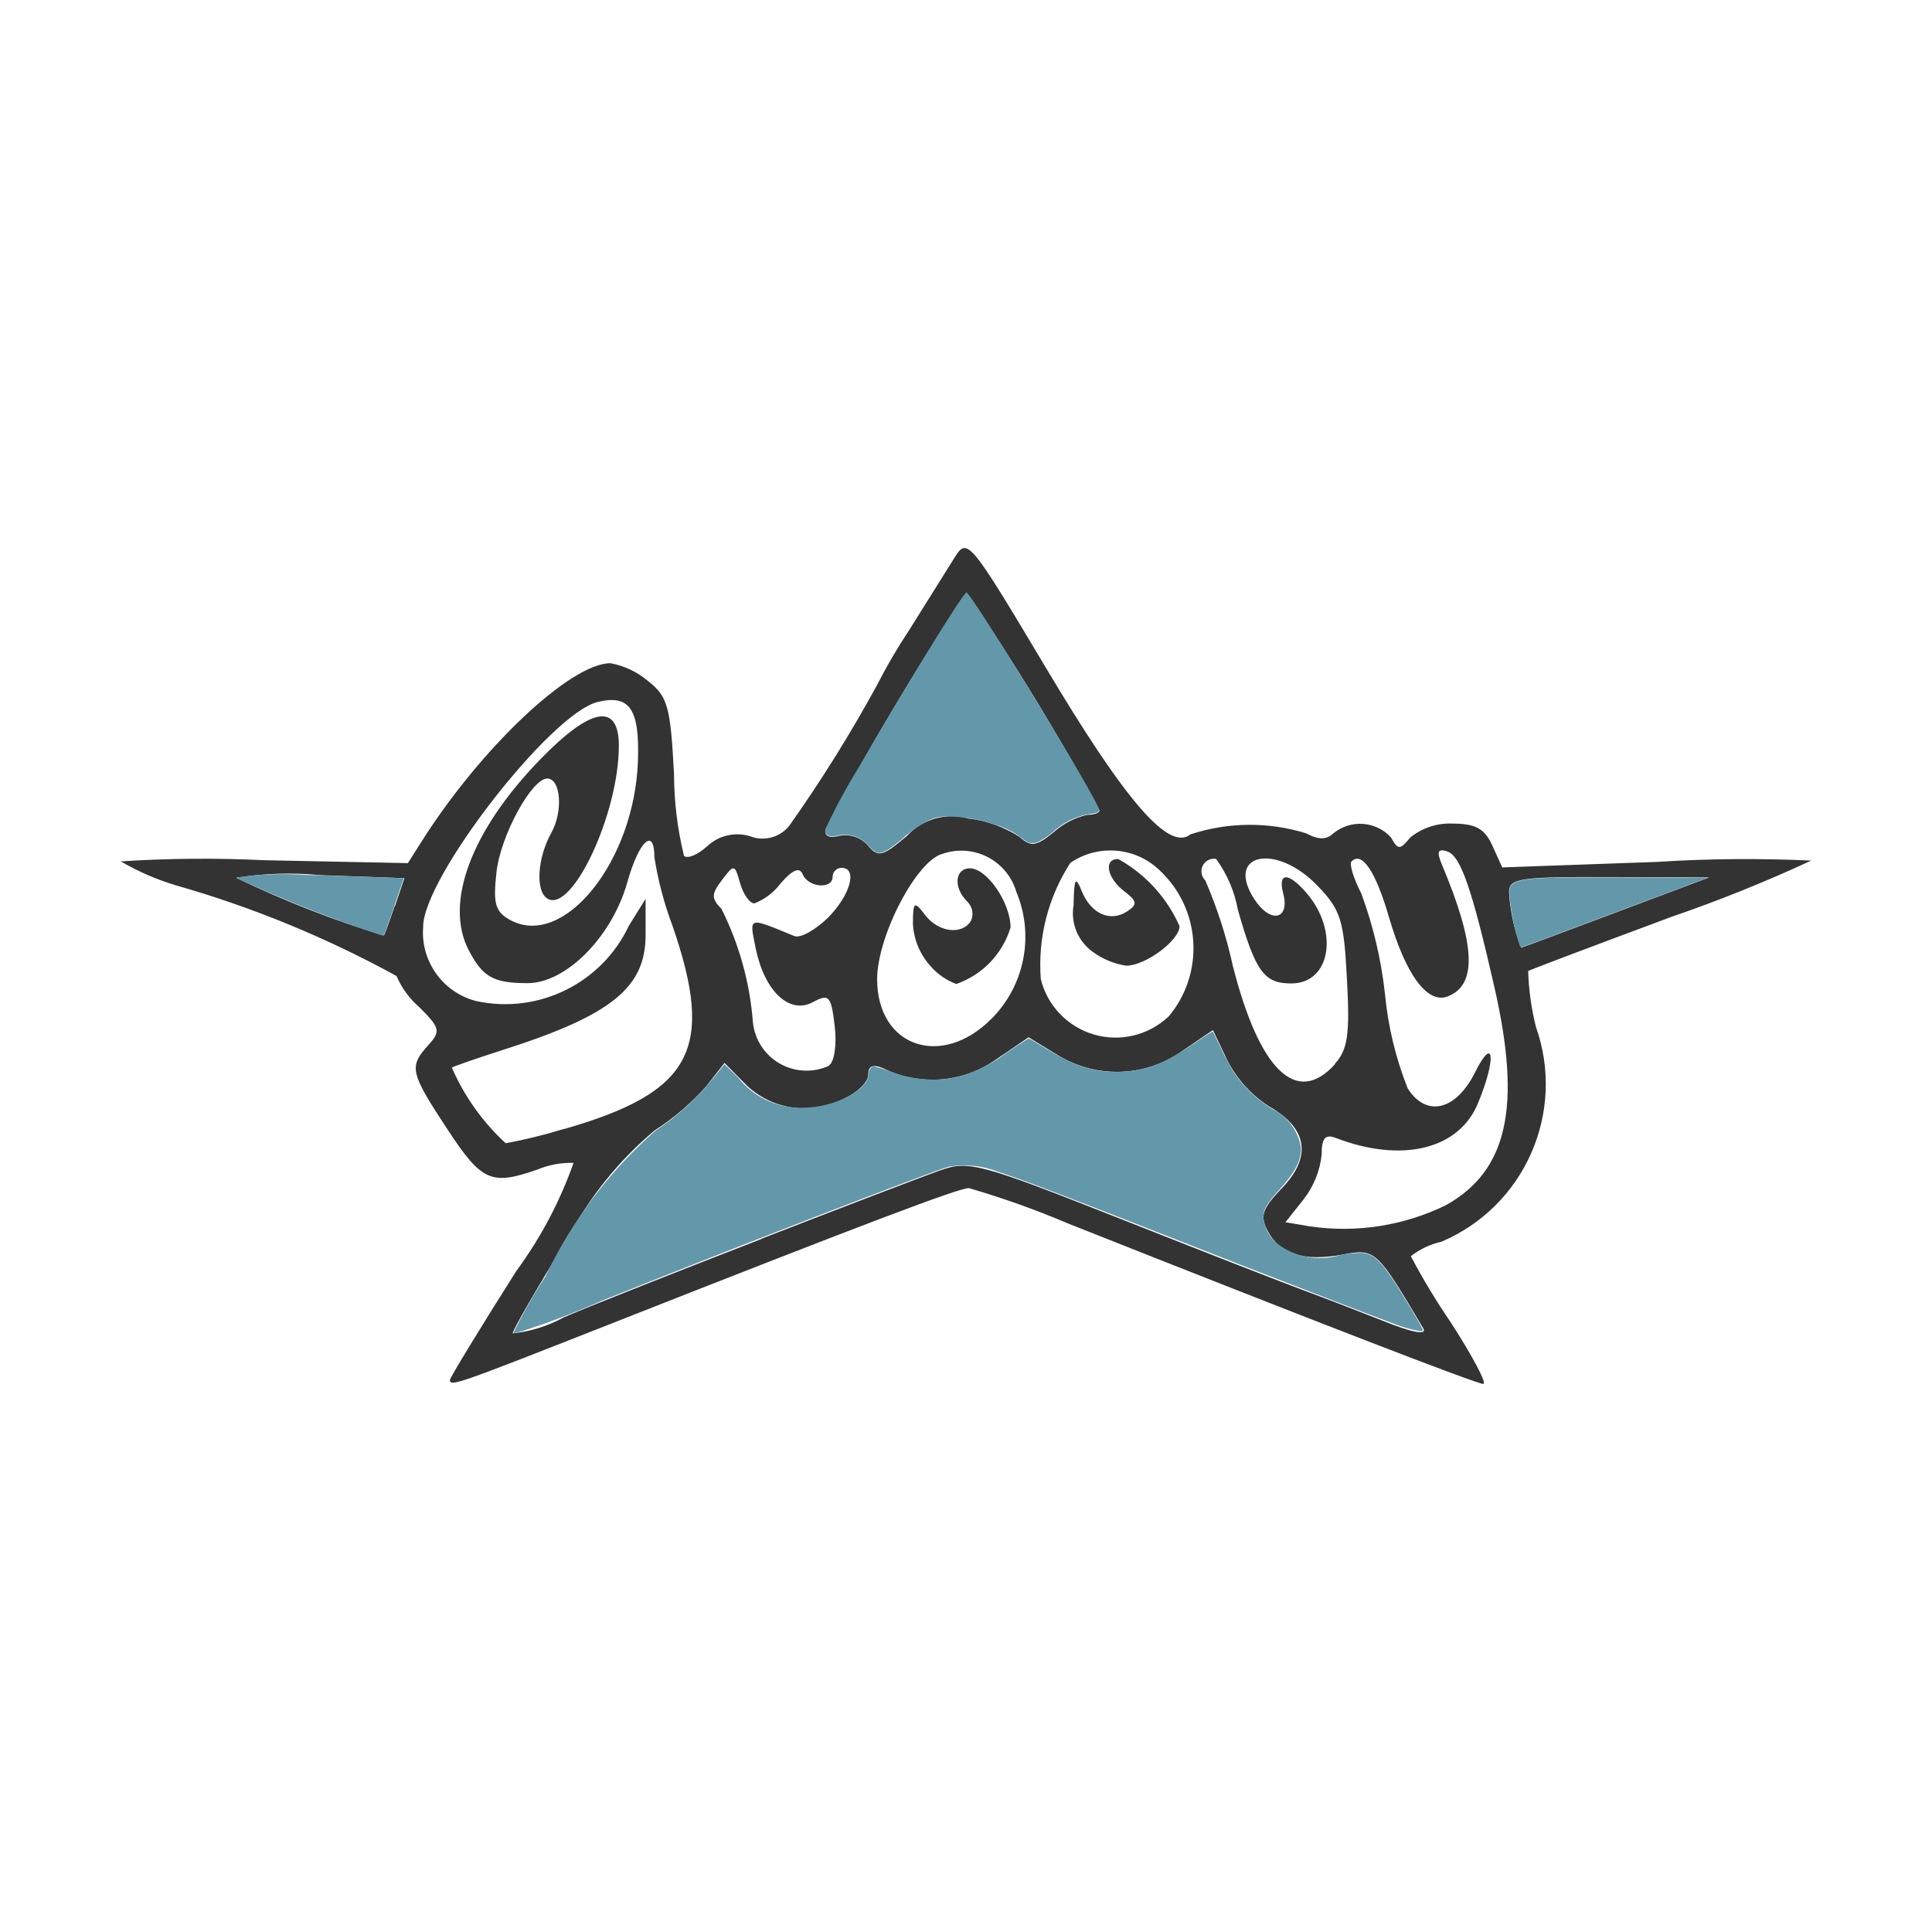
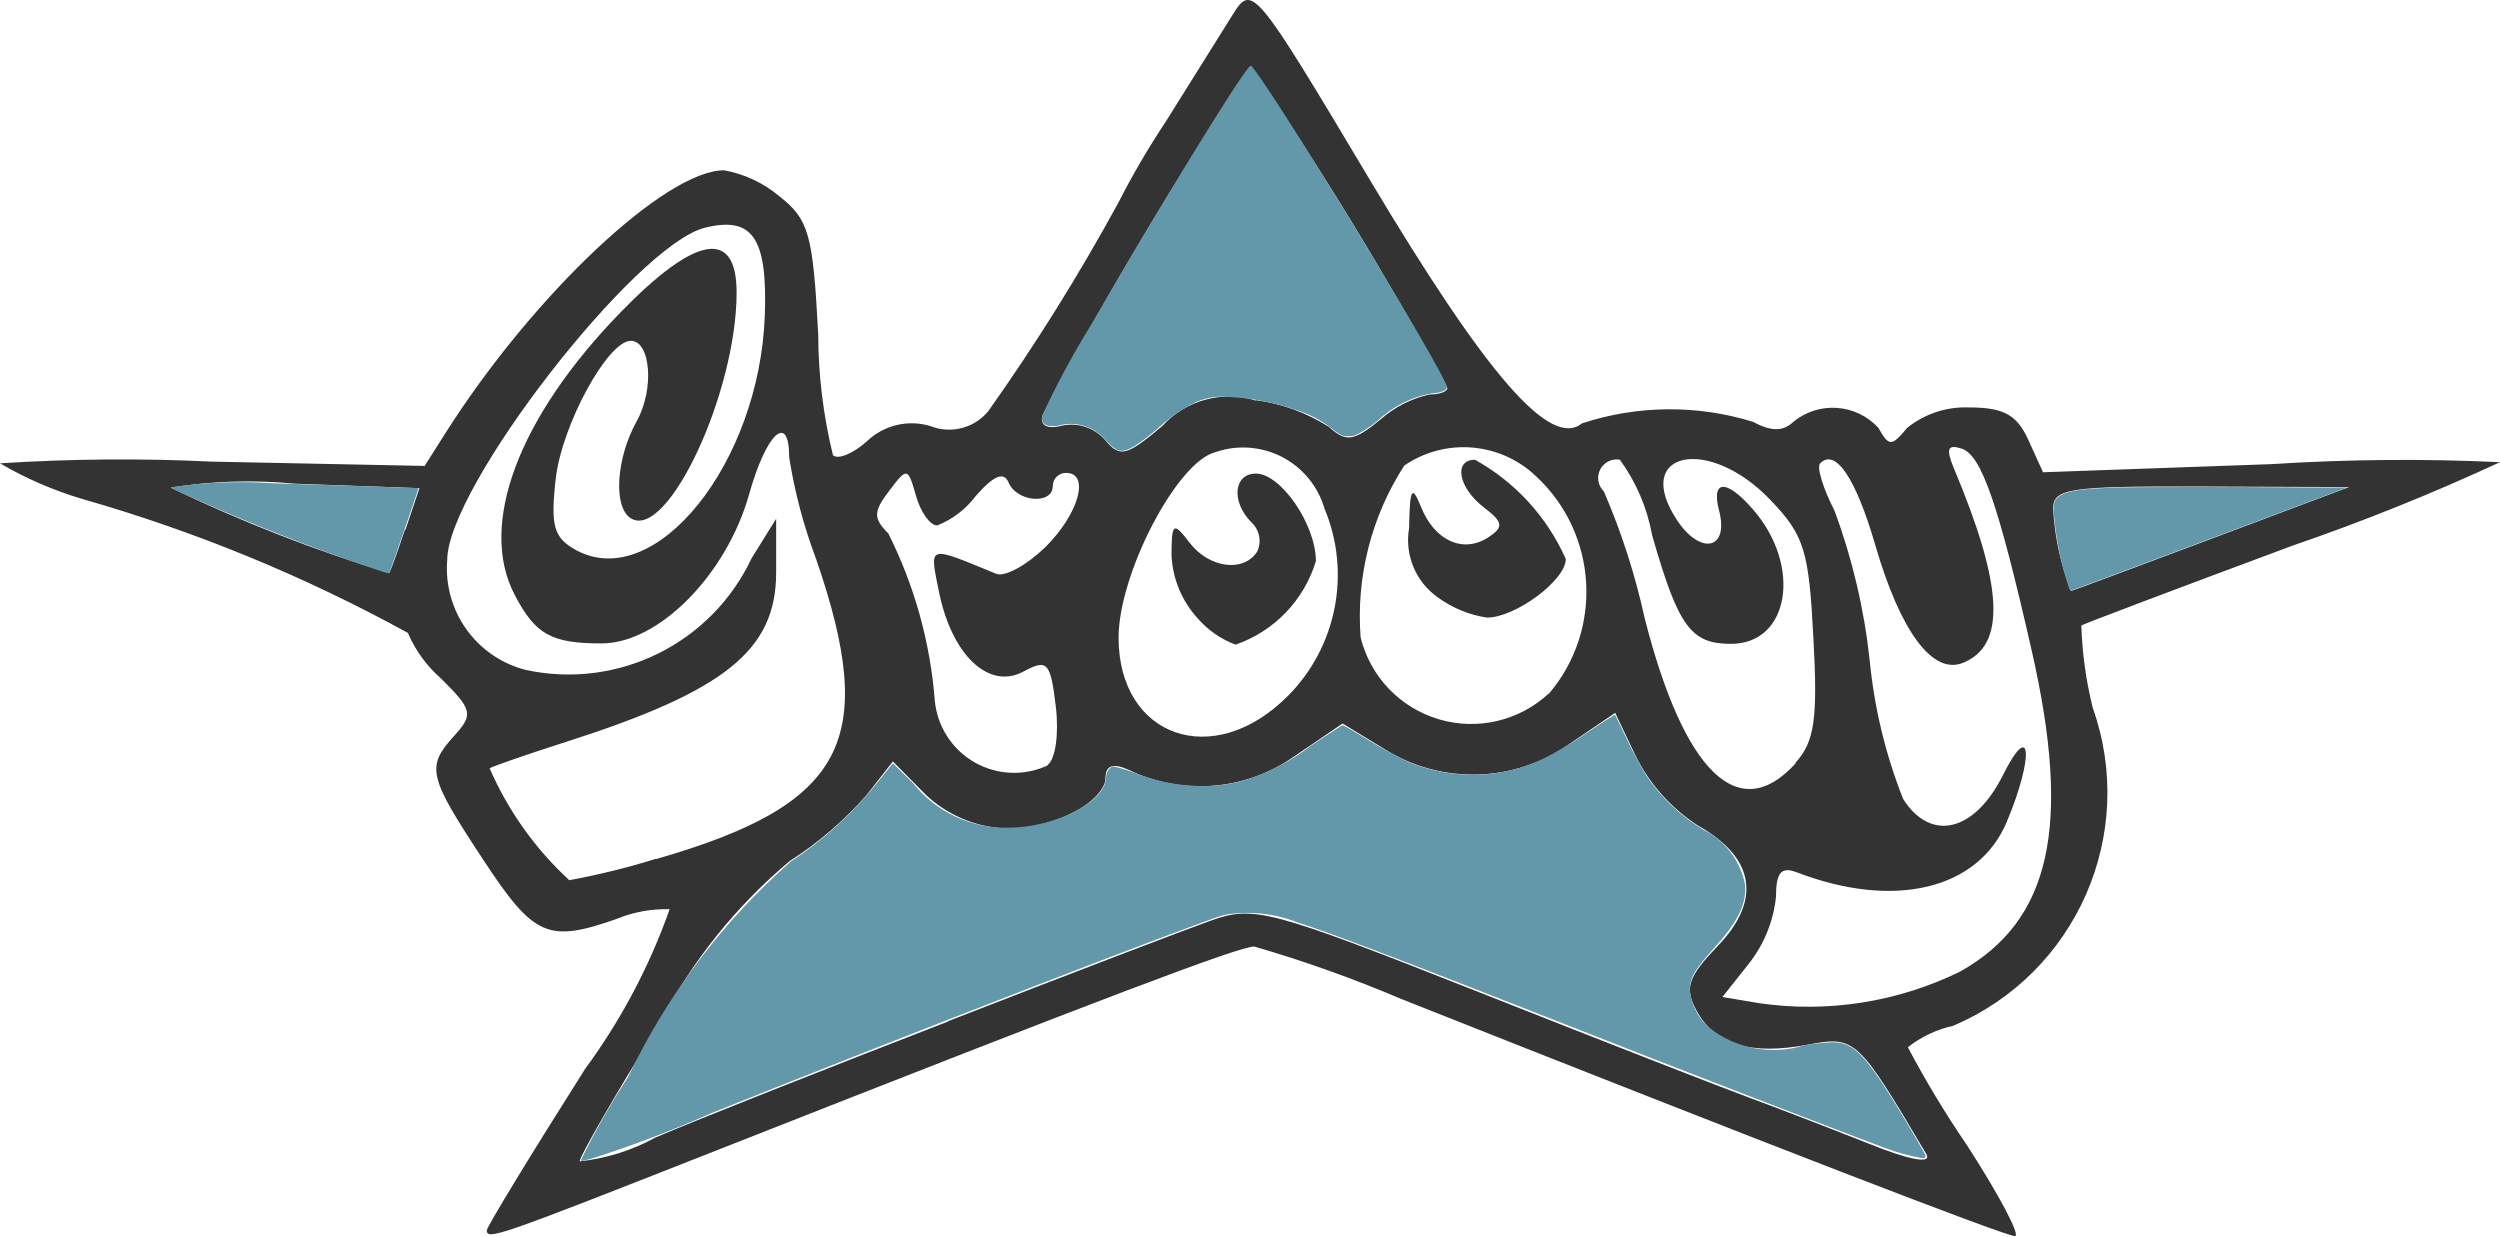
- <svg xmlns="http://www.w3.org/2000/svg" width="800px" height="800px" viewBox="0 0 32 32">
-   <path d="M7.453,22.855c0-.037.494-.849,1.1-1.805A6.891,6.891,0,0,0,9.5,19.261a1.454,1.454,0,0,0-.6.111c-.764.266-.92.2-1.491-.67-.617-.937-.639-1.034-.317-1.389.21-.232.2-.286-.147-.631a1.422,1.422,0,0,1-.377-.516,17.664,17.664,0,0,0-3.647-1.5A4.173,4.173,0,0,1,2,14.267a21.111,21.111,0,0,1,2.378-.019l2.378.048.232-.366c.981-1.547,2.463-2.945,3.122-2.945a1.333,1.333,0,0,1,.619.291c.331.26.376.422.435,1.545a5.759,5.759,0,0,0,.165,1.354c.055.055.228-.017.385-.159a.723.723,0,0,1,.71-.165.567.567,0,0,0,.646-.17,23.472,23.472,0,0,0,1.455-2.332,9.3,9.3,0,0,1,.534-.913l.751-1.2c.213-.34.246-.3,1.524,1.842,1.32,2.212,2.03,3.028,2.385,2.741a3.154,3.154,0,0,1,1.914-.017c.207.111.338.109.453,0a.694.694,0,0,1,.953.069c.117.209.147.209.32,0a1.037,1.037,0,0,1,.692-.23c.389,0,.538.081.666.363l.165.363,2.558-.091A23.245,23.245,0,0,1,30,14.254a24.182,24.182,0,0,1-2.321.934c-1.277.475-2.342.877-2.368.895a4.39,4.39,0,0,0,.128.923,2.837,2.837,0,0,1-1.565,3.561,1.262,1.262,0,0,0-.506.24,11.264,11.264,0,0,0,.66,1.094c.363.561.606,1.021.539,1.021-.109,0-2.757-1.023-6.876-2.657a14.6,14.6,0,0,0-1.643-.586c-.171,0-1.649.56-5.984,2.268-2.514.99-2.612,1.025-2.612.907Zm5.158-2.337c1.337-.52,2.664-1.027,2.947-1.128.488-.174.651-.13,3.021.806,1.378.545,2.737,1.075,3.021,1.179s.868.329,1.3.5c.491.2.742.243.674.127-.77-1.3-.793-1.324-1.327-1.224-.644.121-1.043,0-1.249-.387-.133-.249-.093-.371.24-.717.495-.516.417-.991-.221-1.35a1.992,1.992,0,0,1-.686-.756l-.241-.506-.517.351a1.866,1.866,0,0,1-2.059.059l-.477-.291-.554.377a1.831,1.831,0,0,1-1.844.141c-.179-.079-.258-.048-.258.1,0,.117-.169.29-.375.384a1.4,1.4,0,0,1-1.633-.2L12,17.606l-.3.383a4.042,4.042,0,0,1-.853.731,5.944,5.944,0,0,0-1.455,1.811c-.5.8-.9,1.5-.9,1.554a2.252,2.252,0,0,0,.847-.266c.466-.2,1.942-.782,3.279-1.3Zm11.343-.559c1.015-.57,1.25-1.625.8-3.6-.375-1.646-.562-2.185-.784-2.257-.154-.05-.177,0-.091.21.562,1.334.593,2,.1,2.192-.337.129-.695-.355-.976-1.322-.218-.749-.445-1.087-.617-.915-.041.041.031.279.16.529a6.987,6.987,0,0,1,.394,1.672,5.719,5.719,0,0,0,.375,1.558c.309.487.8.37,1.118-.267s.35-.21.044.521c-.317.76-1.26.987-2.352.568-.175-.067-.234,0-.234.275a1.453,1.453,0,0,1-.3.743l-.3.378.408.069A3.856,3.856,0,0,0,23.954,19.959ZM9.346,18.7c2.118-.609,2.5-1.319,1.793-3.365a5.764,5.764,0,0,1-.3-1.135c0-.509-.256-.274-.448.411-.254.906-1.016,1.676-1.657,1.673-.557,0-.738-.1-.968-.541-.413-.784.037-1.987,1.184-3.167.84-.865,1.3-.943,1.3-.222,0,1.125-.776,2.781-1.184,2.529-.2-.123-.167-.669.065-1.088.2-.356.157-.9-.066-.9-.259,0-.773.944-.841,1.546-.06.532-.022.661.231.8.888.475,2.052-.976,2.111-2.632.031-.87-.138-1.114-.674-.98-.781.2-2.883,2.909-2.883,3.72a1.173,1.173,0,0,0,.88,1.232,2.266,2.266,0,0,0,2.529-1.251l.275-.442v.6c0,.87-.567,1.328-2.357,1.9-.446.143-.829.276-.852.295a3.723,3.723,0,0,0,.892,1.253,8.436,8.436,0,0,0,.969-.239Zm12.764-1.08c.213-.235.25-.49.2-1.393-.05-.982-.1-1.155-.486-1.554-.691-.721-1.544-.537-1.045.225.265.405.589.336.475-.1-.091-.348.079-.358.375-.02.556.633.416,1.511-.242,1.511-.45,0-.59-.193-.883-1.216a2.062,2.062,0,0,0-.362-.847.208.208,0,0,0-.179.355A7.764,7.764,0,0,1,20.42,16c.441,1.734,1.057,2.327,1.69,1.628Zm-8.38.028c.091-.061.132-.349.095-.658-.06-.5-.094-.535-.364-.39-.387.207-.8-.185-.944-.891-.107-.535-.14-.525.64-.205.1.04.346-.1.553-.3.377-.377.5-.83.228-.83a.148.148,0,0,0-.147.147c0,.212-.4.182-.494-.037-.053-.128-.166-.082-.367.147a1,1,0,0,1-.434.332c-.079,0-.185-.149-.237-.332-.09-.32-.1-.322-.3-.056-.178.233-.18.307-.01.477a5.055,5.055,0,0,1,.521,1.874.892.892,0,0,0,1.267.723Zm2.688-.769a1.925,1.925,0,0,0,.416-2.106.949.949,0,0,0-1.222-.631c-.429.108-1.082,1.358-1.084,2.075,0,1.118,1.06,1.491,1.89.661ZM15.411,16a1.124,1.124,0,0,1-.29-.7c0-.368.022-.382.2-.147.22.29.611.34.761.1a.283.283,0,0,0-.065-.324c-.232-.232-.2-.547.049-.547.28,0,.672.571.672.98a1.427,1.427,0,0,1-.9.936A1.052,1.052,0,0,1,15.411,16Zm3.937.847a1.764,1.764,0,0,0-.141-2.432,1.175,1.175,0,0,0-1.479-.123,3.109,3.109,0,0,0-.489,1.926A1.276,1.276,0,0,0,19.348,16.843ZM18.1,15.766a.785.785,0,0,1-.318-.774c.008-.45.031-.49.135-.233.153.378.473.52.753.336.174-.114.166-.169-.05-.334-.288-.221-.344-.534-.1-.534a2.37,2.37,0,0,1,1.017,1.112c0,.237-.564.656-.884.656A1.258,1.258,0,0,1,18.1,15.766Zm8.662-.652,1.547-.581-1.658-.006c-1.484-.005-1.658.021-1.656.252a3,3,0,0,0,.2.918c.011,0,.716-.264,1.567-.583Zm-20.222-.1.158-.469L5.3,14.495a5.409,5.409,0,0,0-1.389.044,17.027,17.027,0,0,0,2.447.956C6.371,15.486,6.448,15.269,6.535,15.011Zm9.526-1.454a2.01,2.01,0,0,1,.819.3c.192.173.276.161.573-.081a1.236,1.236,0,0,1,.553-.283c.113,0,.2-.033.2-.072a41.654,41.654,0,0,0-2.2-3.607,43.984,43.984,0,0,0-2.337,3.918c-.028.112.06.153.231.108a.5.5,0,0,1,.468.158c.17.205.24.189.644-.151a1.013,1.013,0,0,1,1.048-.286Z" style="fill:#333" />
-   <path d="M14.5,14.109a.5.5,0,0,1-.115-.1.511.511,0,0,0-.49-.174.335.335,0,0,1-.15.012c-.065-.013-.089-.052-.07-.12a9.59,9.59,0,0,1,.548-1.016c.711-1.235,1.666-2.792,1.772-2.887.012-.011.012-.011.024,0,.063.056.432.626.937,1.444.682,1.107,1.25,2.081,1.25,2.145,0,.039-.06.063-.186.073a1.193,1.193,0,0,0-.587.3,1.243,1.243,0,0,1-.226.153.166.166,0,0,1-.1.024.15.15,0,0,1-.1-.021.684.684,0,0,1-.1-.071,1.215,1.215,0,0,0-.414-.208,2.631,2.631,0,0,0-.738-.139.712.712,0,0,0-.4.077,1.932,1.932,0,0,0-.416.3c-.257.21-.348.254-.441.211Z" style="fill:#6398aa" />
-   <path d="M6.252,15.47a22.778,22.778,0,0,1-2.3-.909c-.031-.019-.034-.022-.025-.028a5.357,5.357,0,0,1,1.14-.042c.23.006,1.619.052,1.621.054s-.3.88-.321.93C6.357,15.5,6.337,15.5,6.252,15.47Z" style="fill:#6398aa" />
-   <path d="M25.177,15.679A3.659,3.659,0,0,1,25,14.794c0-.079.009-.111.044-.143.081-.075.245-.1.7-.114.228-.006,1.281-.007,2.025,0l.521,0-1.255.47c-1.144.429-1.81.677-1.834.683-.006,0-.012,0-.018-.014h0Z" style="fill:#6398aa" />
-   <path d="M8.506,22.072a8.284,8.284,0,0,1,.527-.929,7.528,7.528,0,0,1,1.827-2.419,4.138,4.138,0,0,0,.969-.886L12,17.627l.225.221a1.325,1.325,0,0,0,1.062.5c.526,0,1.1-.291,1.1-.562,0-.061.044-.124.086-.124a1.609,1.609,0,0,1,.226.069,2.089,2.089,0,0,0,.666.147,1.628,1.628,0,0,0,.609-.073,2.357,2.357,0,0,0,.711-.378c.187-.125.347-.227.354-.227s.143.078.3.174a4.62,4.62,0,0,0,.422.231,1.854,1.854,0,0,0,1.549-.04,5.023,5.023,0,0,0,.467-.283c.168-.113.307-.2.31-.2s.066.133.141.289a4.224,4.224,0,0,0,.209.39,2.014,2.014,0,0,0,.642.61.873.873,0,0,1,.466.616c.017.218-.078.411-.352.715-.214.237-.268.33-.267.462a.643.643,0,0,0,.213.421,1.163,1.163,0,0,0,1.069.2,2.6,2.6,0,0,1,.316-.034c.2,0,.315.1.542.435.157.235.5.81.5.838s-.016.025-.039.025a2.269,2.269,0,0,1-.407-.111c-.2-.071-2.612-1-3.408-1.317-2.128-.837-2.828-1.1-3.171-1.209a1.538,1.538,0,0,0-.827-.088c-.254.066-3.726,1.408-5.751,2.223a13.565,13.565,0,0,1-1.312.5c-.149.041-.143.04-.143.015Z" style="fill:#6398aa" />
+ <svg xmlns="http://www.w3.org/2000/svg" width="700" height="346.112" viewBox="0 0 28 13.844" version="1.1" id="svg5">
+   <defs id="defs5" />
+   <path d="m 5.453,13.777 c 0,-0.037 0.494,-0.849 1.1,-1.805 a 6.891,6.891 0 0 0 0.947,-1.789 1.454,1.454 0 0 0 -0.6,0.111 c -0.764,0.266 -0.92,0.2 -1.491,-0.67 -0.617,-0.937 -0.639,-1.034 -0.317,-1.389 0.21,-0.232 0.2,-0.286 -0.147,-0.631 a 1.422,1.422 0 0 1 -0.377,-0.516 17.664,17.664 0 0 0 -3.647,-1.5 A 4.173,4.173 0 0 1 0,5.189 a 21.111,21.111 0 0 1 2.378,-0.019 l 2.378,0.048 0.232,-0.366 c 0.981,-1.547 2.463,-2.945 3.122,-2.945 a 1.333,1.333 0 0 1 0.619,0.291 c 0.331,0.26 0.376,0.422 0.435,1.545 a 5.759,5.759 0 0 0 0.165,1.354 c 0.055,0.055 0.228,-0.017 0.385,-0.159 a 0.723,0.723 0 0 1 0.71,-0.165 0.567,0.567 0 0 0 0.646,-0.17 23.472,23.472 0 0 0 1.455,-2.332 9.3,9.3 0 0 1 0.534,-0.913 L 13.81,0.158 c 0.213,-0.34 0.246,-0.3 1.524,1.842 1.32,2.212 2.03,3.028 2.385,2.741 a 3.154,3.154 0 0 1 1.914,-0.017 c 0.207,0.111 0.338,0.109 0.453,0 a 0.694,0.694 0 0 1 0.953,0.069 c 0.117,0.209 0.147,0.209 0.32,0 a 1.037,1.037 0 0 1 0.692,-0.23 c 0.389,0 0.538,0.081 0.666,0.363 l 0.165,0.363 2.558,-0.091 a 23.245,23.245 0 0 1 2.56,-0.022 24.182,24.182 0 0 1 -2.321,0.934 c -1.277,0.475 -2.342,0.877 -2.368,0.895 a 4.39,4.39 0 0 0 0.128,0.923 2.837,2.837 0 0 1 -1.565,3.561 1.262,1.262 0 0 0 -0.506,0.24 11.264,11.264 0 0 0 0.66,1.094 c 0.363,0.561 0.606,1.021 0.539,1.021 -0.109,0 -2.757,-1.023 -6.876,-2.657 a 14.6,14.6 0 0 0 -1.643,-0.586 c -0.171,0 -1.649,0.56 -5.984,2.268 -2.514,0.99 -2.612,1.025 -2.612,0.907 z m 5.158,-2.337 c 1.337,-0.52 2.664,-1.027 2.947,-1.128 0.488,-0.174 0.651,-0.13 3.021,0.806 1.378,0.545 2.737,1.075 3.021,1.179 0.284,0.104 0.868,0.329 1.3,0.5 0.491,0.2 0.742,0.243 0.674,0.127 -0.77,-1.3 -0.793,-1.324 -1.327,-1.224 -0.644,0.121 -1.043,0 -1.249,-0.387 -0.133,-0.249 -0.093,-0.371 0.24,-0.717 0.495,-0.516 0.417,-0.991 -0.221,-1.35 a 1.992,1.992 0 0 1 -0.686,-0.756 l -0.241,-0.506 -0.517,0.351 a 1.866,1.866 0 0 1 -2.059,0.059 l -0.477,-0.291 -0.554,0.377 a 1.831,1.831 0 0 1 -1.844,0.141 c -0.179,-0.079 -0.258,-0.048 -0.258,0.1 0,0.117 -0.169,0.29 -0.375,0.384 a 1.4,1.4 0 0 1 -1.633,-0.2 l -0.373,-0.377 -0.3,0.383 a 4.042,4.042 0 0 1 -0.853,0.731 5.944,5.944 0 0 0 -1.455,1.811 c -0.5,0.8 -0.9,1.5 -0.9,1.554 a 2.252,2.252 0 0 0 0.847,-0.266 c 0.466,-0.2 1.942,-0.782 3.279,-1.3 z m 11.343,-0.559 c 1.015,-0.57 1.25,-1.625 0.8,-3.6 -0.375,-1.646 -0.562,-2.185 -0.784,-2.257 -0.154,-0.05 -0.177,0 -0.091,0.21 0.562,1.334 0.593,2 0.1,2.192 -0.337,0.129 -0.695,-0.355 -0.976,-1.322 -0.218,-0.749 -0.445,-1.087 -0.617,-0.915 -0.041,0.041 0.031,0.279 0.16,0.529 a 6.987,6.987 0 0 1 0.394,1.672 5.719,5.719 0 0 0 0.375,1.558 c 0.309,0.487 0.8,0.37 1.118,-0.267 0.318,-0.637 0.35,-0.21 0.044,0.521 -0.317,0.76 -1.26,0.987 -2.352,0.568 -0.175,-0.067 -0.234,0 -0.234,0.275 a 1.453,1.453 0 0 1 -0.3,0.743 l -0.3,0.378 0.408,0.069 a 3.856,3.856 0 0 0 2.255,-0.354 z M 7.346,9.622 c 2.118,-0.609 2.5,-1.319 1.793,-3.365 a 5.764,5.764 0 0 1 -0.3,-1.135 c 0,-0.509 -0.256,-0.274 -0.448,0.411 -0.254,0.906 -1.016,1.676 -1.657,1.673 -0.557,0 -0.738,-0.1 -0.968,-0.541 -0.413,-0.784 0.037,-1.987 1.184,-3.167 0.84,-0.865 1.3,-0.943 1.3,-0.222 0,1.125 -0.776,2.781 -1.184,2.529 -0.2,-0.123 -0.167,-0.669 0.065,-1.088 0.2,-0.356 0.157,-0.9 -0.066,-0.9 -0.259,0 -0.773,0.944 -0.841,1.546 -0.06,0.532 -0.022,0.661 0.231,0.8 0.888,0.475 2.052,-0.976 2.111,-2.632 0.031,-0.87 -0.138,-1.114 -0.674,-0.98 -0.781,0.2 -2.883,2.909 -2.883,3.72 a 1.173,1.173 0 0 0 0.88,1.232 2.266,2.266 0 0 0 2.529,-1.251 l 0.275,-0.442 v 0.6 c 0,0.87 -0.567,1.328 -2.357,1.9 -0.446,0.143 -0.829,0.276 -0.852,0.295 a 3.723,3.723 0 0 0 0.892,1.253 8.436,8.436 0 0 0 0.969,-0.239 z M 20.11,8.542 c 0.213,-0.235 0.25,-0.49 0.2,-1.393 -0.05,-0.982 -0.1,-1.155 -0.486,-1.554 -0.691,-0.721 -1.544,-0.537 -1.045,0.225 0.265,0.405 0.589,0.336 0.475,-0.1 -0.091,-0.348 0.079,-0.358 0.375,-0.02 0.556,0.633 0.416,1.511 -0.242,1.511 -0.45,0 -0.59,-0.193 -0.883,-1.216 a 2.062,2.062 0 0 0 -0.362,-0.847 0.208,0.208 0 0 0 -0.179,0.355 7.764,7.764 0 0 1 0.457,1.419 c 0.441,1.734 1.057,2.327 1.69,1.628 z m -8.38,0.028 c 0.091,-0.061 0.132,-0.349 0.095,-0.658 -0.06,-0.5 -0.094,-0.535 -0.364,-0.39 -0.387,0.207 -0.8,-0.185 -0.944,-0.891 -0.107,-0.535 -0.14,-0.525 0.64,-0.205 0.1,0.04 0.346,-0.1 0.553,-0.3 0.377,-0.377 0.5,-0.83 0.228,-0.83 a 0.148,0.148 0 0 0 -0.147,0.147 c 0,0.212 -0.4,0.182 -0.494,-0.037 -0.053,-0.128 -0.166,-0.082 -0.367,0.147 a 1,1 0 0 1 -0.434,0.332 c -0.079,0 -0.185,-0.149 -0.237,-0.332 -0.09,-0.32 -0.1,-0.322 -0.3,-0.056 -0.178,0.233 -0.18,0.307 -0.01,0.477 a 5.055,5.055 0 0 1 0.521,1.874 0.892,0.892 0 0 0 1.267,0.723 z m 2.688,-0.769 a 1.925,1.925 0 0 0 0.416,-2.106 0.949,0.949 0 0 0 -1.222,-0.631 c -0.429,0.108 -1.082,1.358 -1.084,2.075 0,1.118 1.06,1.491 1.89,0.661 z m -1.007,-0.879 a 1.124,1.124 0 0 1 -0.29,-0.7 c 0,-0.368 0.022,-0.382 0.2,-0.147 0.22,0.29 0.611,0.34 0.761,0.1 a 0.283,0.283 0 0 0 -0.065,-0.324 c -0.232,-0.232 -0.2,-0.547 0.049,-0.547 0.28,0 0.672,0.571 0.672,0.98 a 1.427,1.427 0 0 1 -0.9,0.936 1.052,1.052 0 0 1 -0.427,-0.298 z m 3.937,0.847 a 1.764,1.764 0 0 0 -0.141,-2.432 1.175,1.175 0 0 0 -1.479,-0.123 3.109,3.109 0 0 0 -0.489,1.926 1.276,1.276 0 0 0 2.109,0.625 z m -1.248,-1.081 a 0.785,0.785 0 0 1 -0.318,-0.774 c 0.008,-0.45 0.031,-0.49 0.135,-0.233 0.153,0.378 0.473,0.52 0.753,0.336 0.174,-0.114 0.166,-0.169 -0.05,-0.334 -0.288,-0.221 -0.344,-0.534 -0.1,-0.534 a 2.37,2.37 0 0 1 1.017,1.112 c 0,0.237 -0.564,0.656 -0.884,0.656 a 1.258,1.258 0 0 1 -0.553,-0.229 z m 8.662,-0.652 1.547,-0.581 -1.658,-0.006 c -1.484,-0.005 -1.658,0.021 -1.656,0.252 a 3,3 0 0 0 0.2,0.918 c 0.011,0 0.716,-0.264 1.567,-0.583 z m -20.222,-0.1 0.158,-0.469 -1.398,-0.05 a 5.409,5.409 0 0 0 -1.389,0.044 17.027,17.027 0 0 0 2.447,0.956 c 0.013,-0.009 0.09,-0.226 0.177,-0.484 z m 9.526,-1.454 a 2.01,2.01 0 0 1 0.819,0.3 c 0.192,0.173 0.276,0.161 0.573,-0.081 a 1.236,1.236 0 0 1 0.553,-0.283 c 0.113,0 0.2,-0.033 0.2,-0.072 a 41.654,41.654 0 0 0 -2.2,-3.607 43.984,43.984 0 0 0 -2.337,3.918 c -0.028,0.112 0.06,0.153 0.231,0.108 a 0.5,0.5 0 0 1 0.468,0.158 c 0.17,0.205 0.24,0.189 0.644,-0.151 a 1.013,1.013 0 0 1 1.048,-0.286 z" style="fill:#333333" id="path1" />
+   <path d="m 12.5,5.031 a 0.5,0.5 0 0 1 -0.115,-0.1 0.511,0.511 0 0 0 -0.49,-0.174 0.335,0.335 0 0 1 -0.15,0.012 c -0.065,-0.013 -0.089,-0.052 -0.07,-0.12 a 9.59,9.59 0 0 1 0.548,-1.016 c 0.711,-1.235 1.666,-2.792 1.772,-2.887 0.012,-0.011 0.012,-0.011 0.024,0 0.063,0.056 0.432,0.626 0.937,1.444 0.682,1.107 1.25,2.081 1.25,2.145 0,0.039 -0.06,0.063 -0.186,0.073 a 1.193,1.193 0 0 0 -0.587,0.3 1.243,1.243 0 0 1 -0.226,0.153 0.166,0.166 0 0 1 -0.1,0.024 0.15,0.15 0 0 1 -0.1,-0.021 0.684,0.684 0 0 1 -0.1,-0.071 1.215,1.215 0 0 0 -0.414,-0.208 2.631,2.631 0 0 0 -0.738,-0.139 0.712,0.712 0 0 0 -0.4,0.077 1.932,1.932 0 0 0 -0.416,0.3 c -0.257,0.21 -0.348,0.254 -0.441,0.211 z" style="fill:#6398aa" id="path2" />
+   <path d="m 4.252,6.392 a 22.778,22.778 0 0 1 -2.3,-0.909 c -0.031,-0.019 -0.034,-0.022 -0.025,-0.028 a 5.357,5.357 0 0 1 1.14,-0.042 c 0.23,0.006 1.619,0.052 1.621,0.054 0.002,0.002 -0.3,0.88 -0.321,0.93 -0.01,0.025 -0.03,0.025 -0.115,-0.005 z" style="fill:#6398aa" id="path3" />
+   <path d="M 23.177,6.601 A 3.659,3.659 0 0 1 23,5.716 c 0,-0.079 0.009,-0.111 0.044,-0.143 0.081,-0.075 0.245,-0.1 0.7,-0.114 0.228,-0.006 1.281,-0.007 2.025,0 h 0.521 l -1.255,0.47 c -1.144,0.429 -1.81,0.677 -1.834,0.683 -0.006,0 -0.012,0 -0.018,-0.014 v 0 z" style="fill:#6398aa" id="path4" />
+   <path d="m 6.506,12.994 a 8.284,8.284 0 0 1 0.527,-0.929 7.528,7.528 0 0 1 1.827,-2.419 4.138,4.138 0 0 0 0.969,-0.886 L 10,8.549 l 0.225,0.221 a 1.325,1.325 0 0 0 1.062,0.5 c 0.526,0 1.1,-0.291 1.1,-0.562 0,-0.061 0.044,-0.124 0.086,-0.124 a 1.609,1.609 0 0 1 0.226,0.069 2.089,2.089 0 0 0 0.666,0.147 1.628,1.628 0 0 0 0.609,-0.073 2.357,2.357 0 0 0 0.711,-0.378 c 0.187,-0.125 0.347,-0.227 0.354,-0.227 0.007,0 0.143,0.078 0.3,0.174 a 4.62,4.62 0 0 0 0.422,0.231 1.854,1.854 0 0 0 1.549,-0.04 5.023,5.023 0 0 0 0.467,-0.283 c 0.168,-0.113 0.307,-0.2 0.31,-0.2 0.003,0 0.066,0.133 0.141,0.289 a 4.224,4.224 0 0 0 0.209,0.39 2.014,2.014 0 0 0 0.642,0.61 0.873,0.873 0 0 1 0.466,0.616 c 0.017,0.218 -0.078,0.411 -0.352,0.715 -0.214,0.237 -0.268,0.33 -0.267,0.462 a 0.643,0.643 0 0 0 0.213,0.421 1.163,1.163 0 0 0 1.069,0.2 2.6,2.6 0 0 1 0.316,-0.034 c 0.2,0 0.315,0.1 0.542,0.435 0.157,0.235 0.5,0.81 0.5,0.838 0,0.028 -0.016,0.025 -0.039,0.025 a 2.269,2.269 0 0 1 -0.407,-0.111 c -0.2,-0.071 -2.612,-1 -3.408,-1.317 -2.128,-0.837 -2.828,-1.1 -3.171,-1.209 a 1.538,1.538 0 0 0 -0.827,-0.088 c -0.254,0.066 -3.726,1.408 -5.751,2.223 a 13.565,13.565 0 0 1 -1.312,0.5 c -0.149,0.041 -0.143,0.04 -0.143,0.015 z" style="fill:#6398aa" id="path5" />
</svg>
